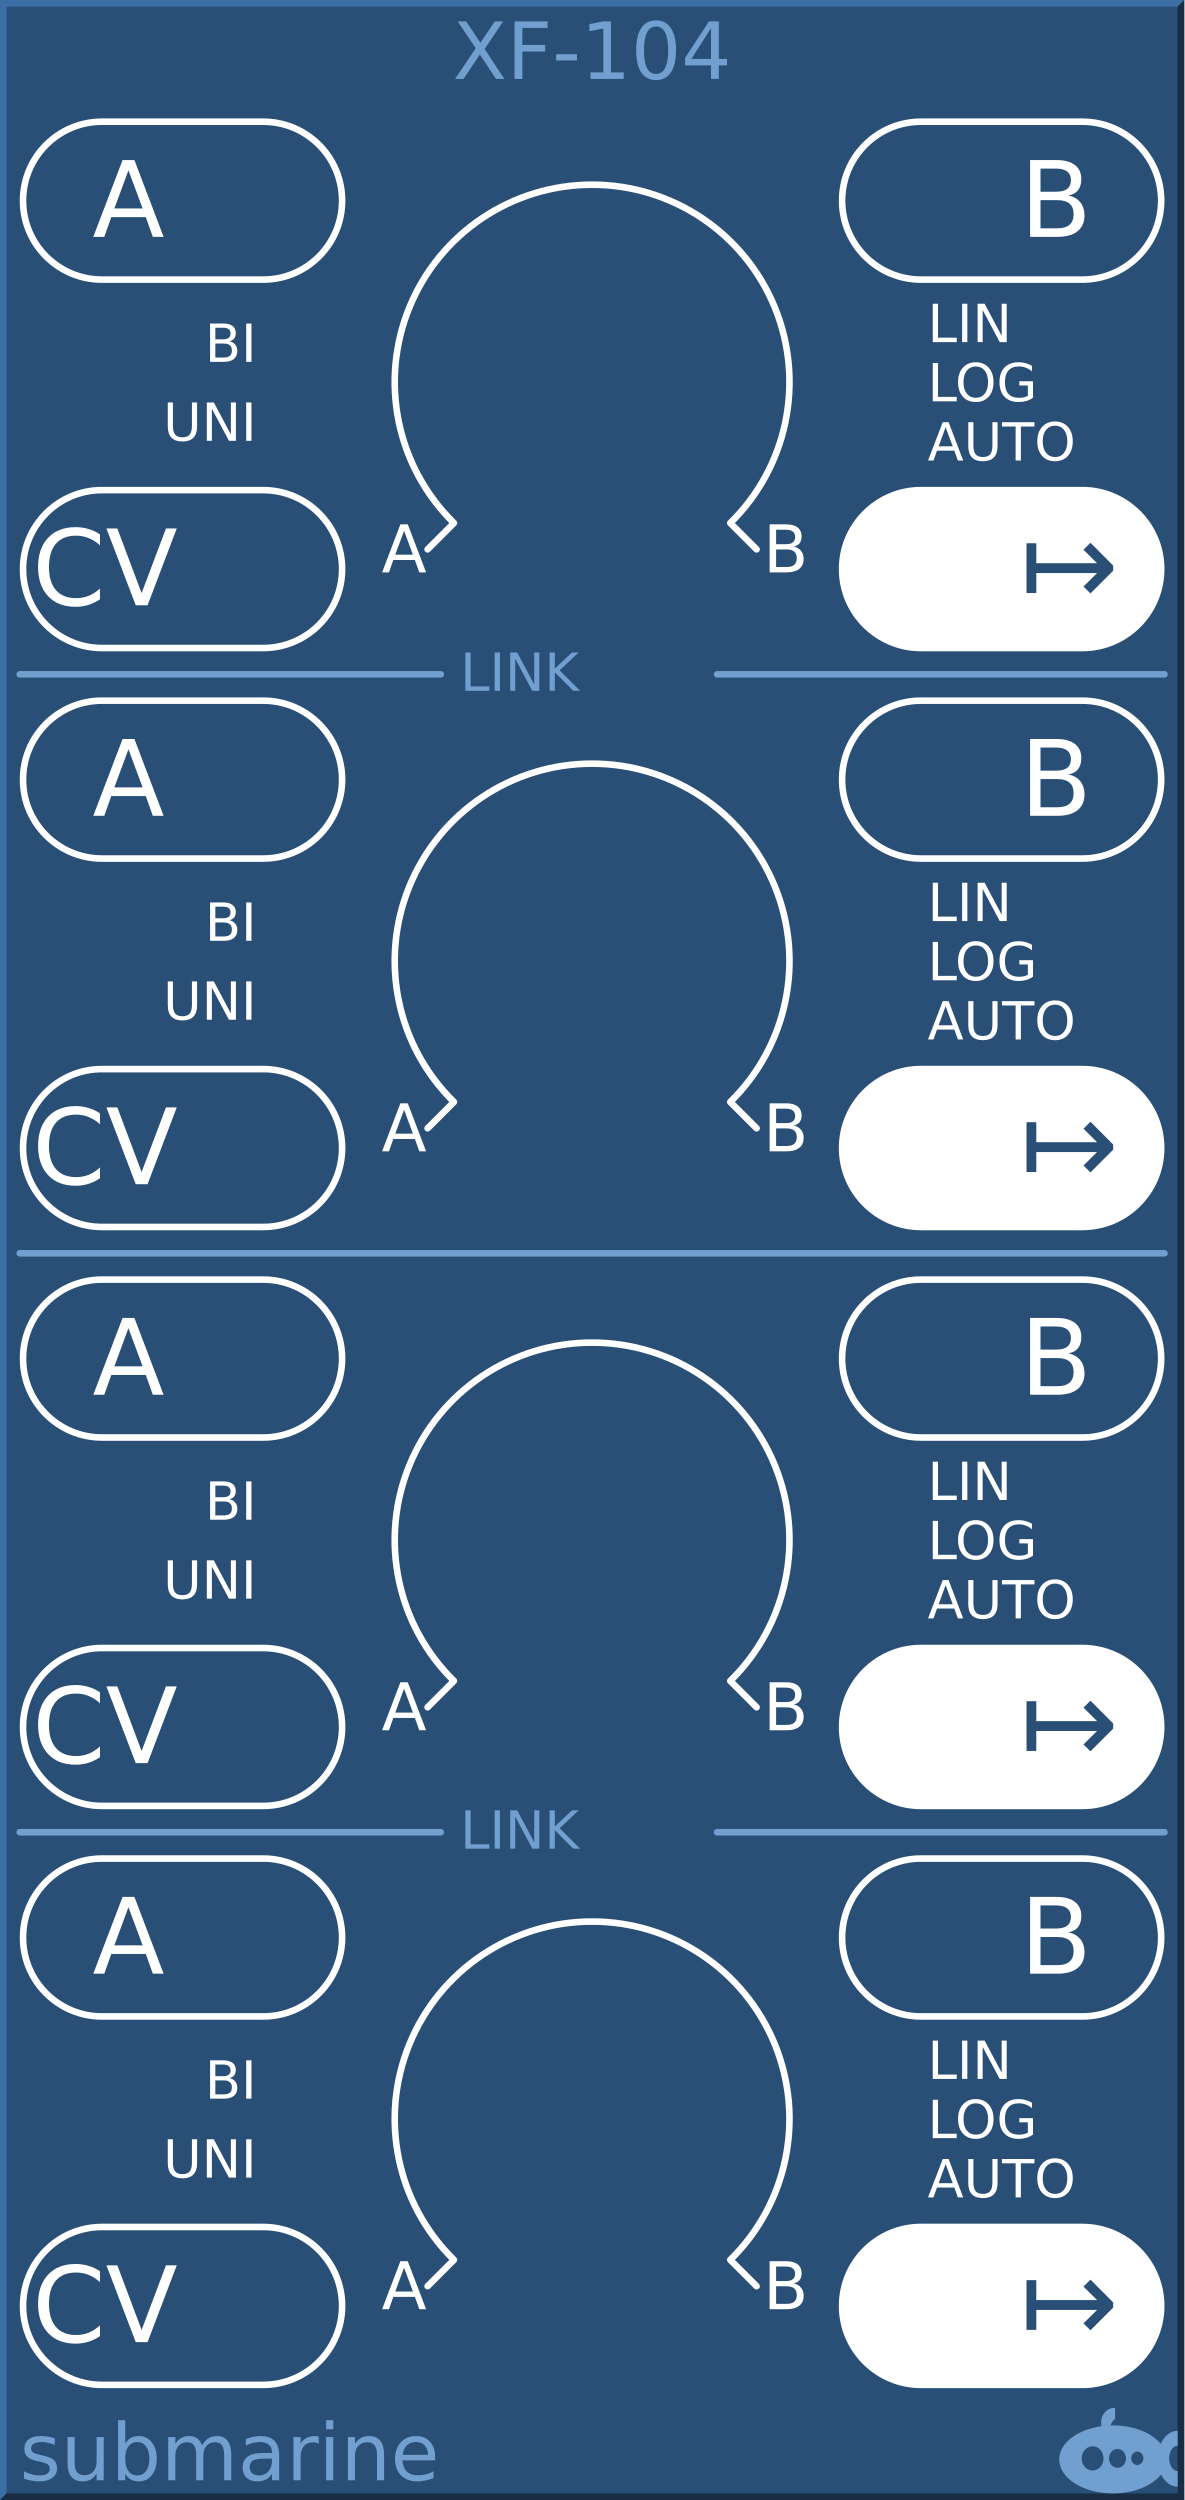
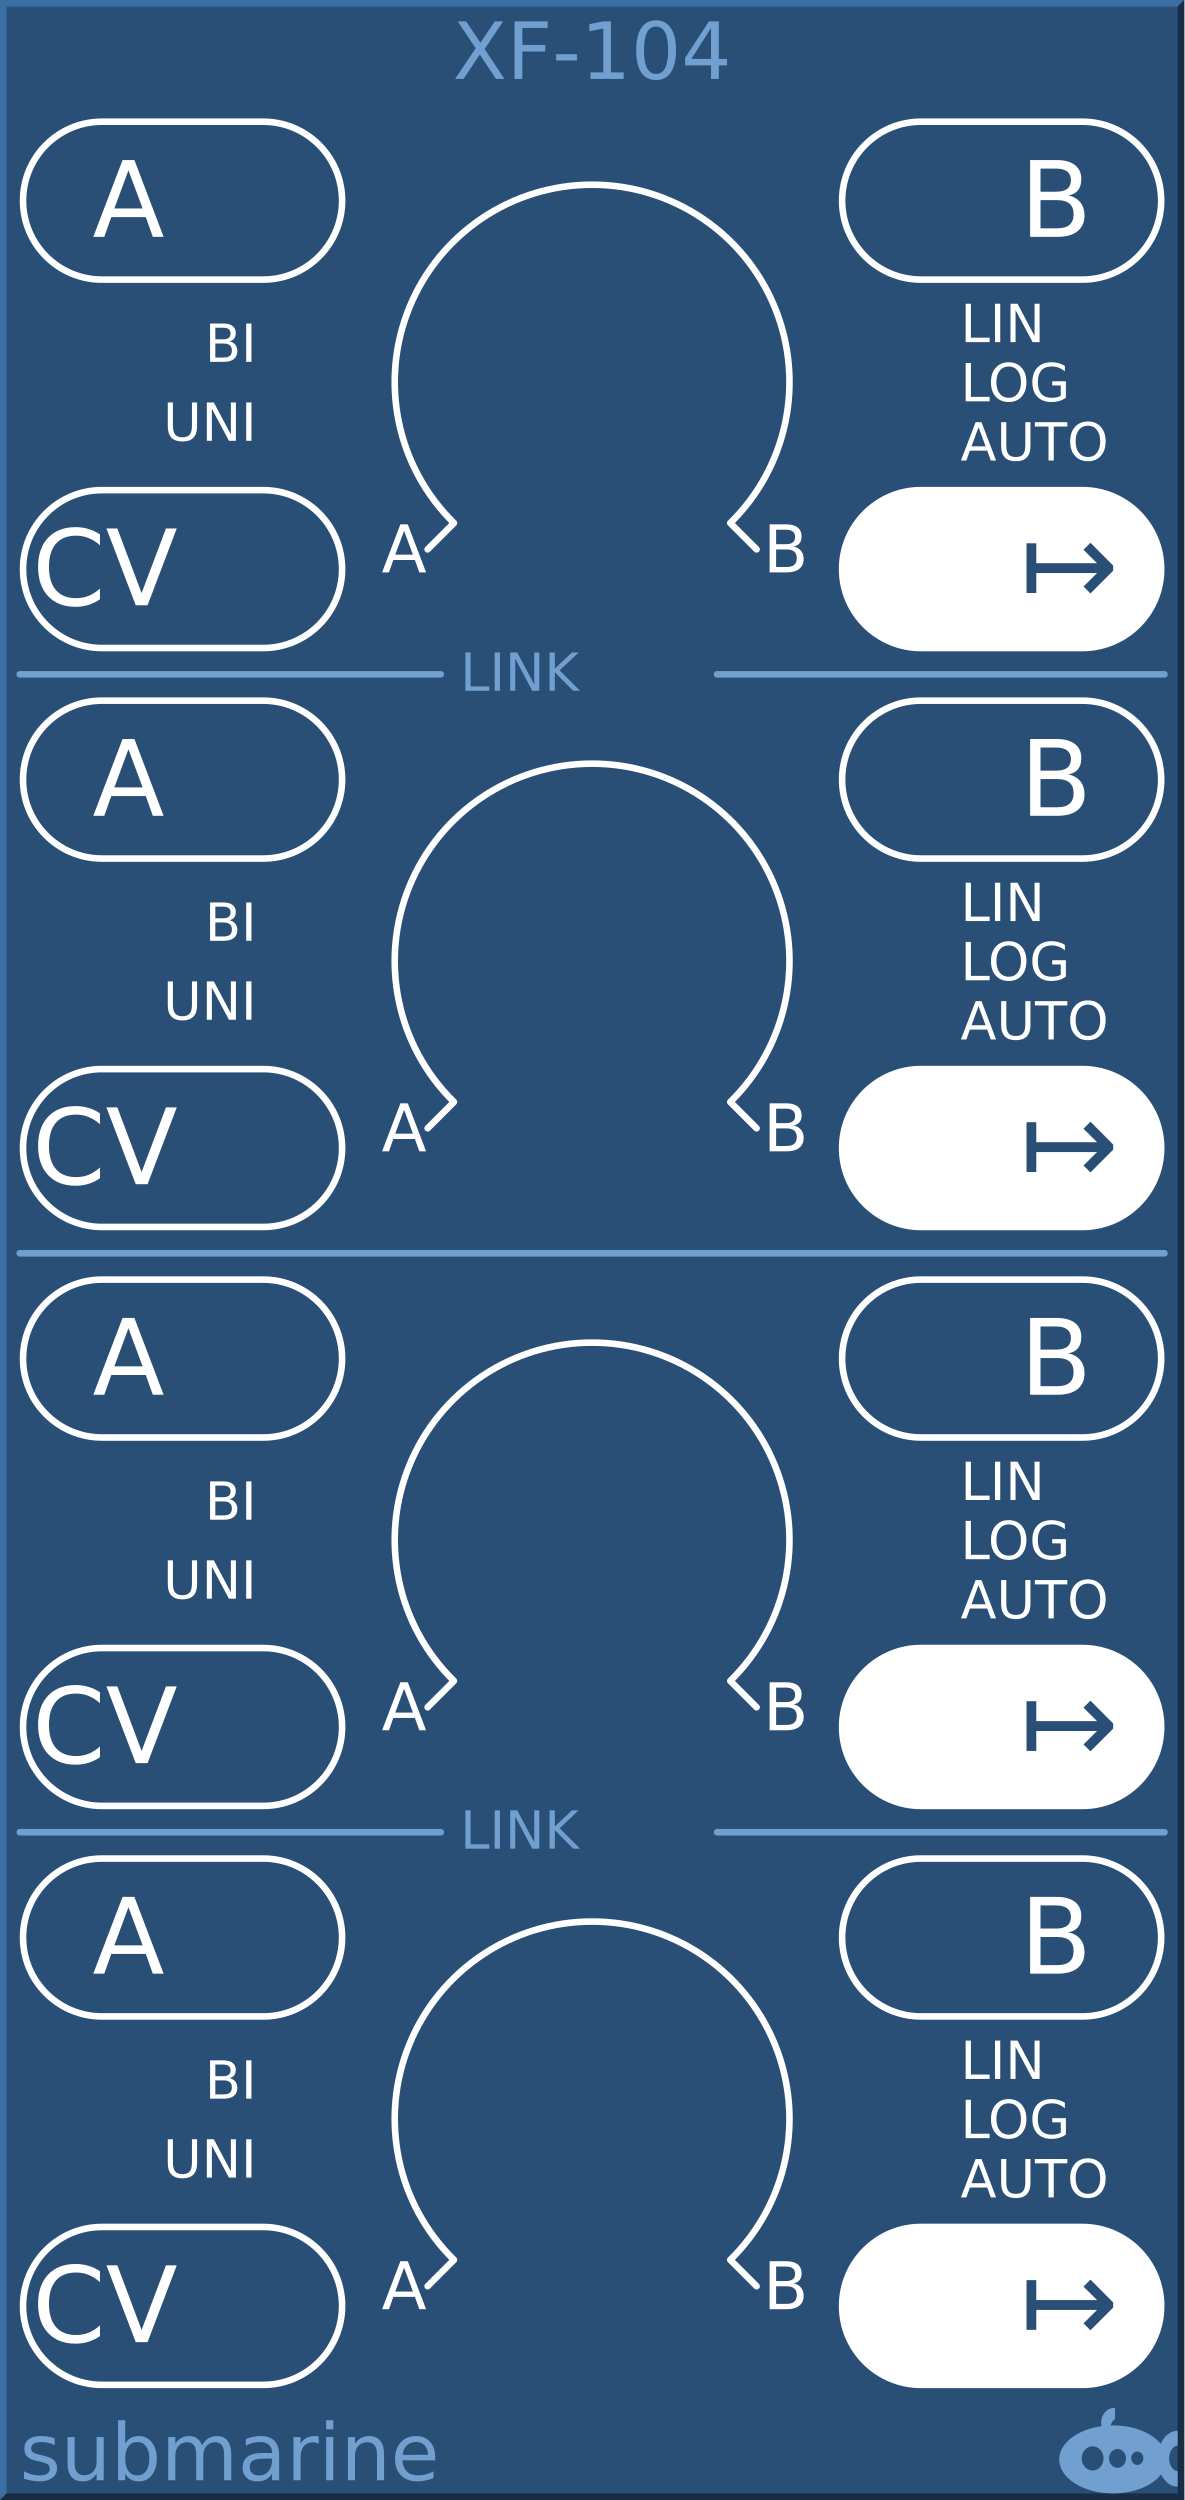
<svg xmlns="http://www.w3.org/2000/svg" width="180px" height="380px" version="1.1" id="svg4226">
  <g id="background">
    <rect x="0" y="0" width="180" height="380" style="fill:#294f77;stroke:none;" id="rect4255" />
    <path style="fill:#3a6ea5;fill-rule:nonzero;stroke:none" d="m 0 380 v -380 h 180 l -1 1 h -178 v 378 z" id="path4230" />
    <path style="fill:#182d44;fill-rule:nonzero;stroke:none" d="m 0 380 h 180 v -380 l -1 1 v 378 h -178 z" id="path4232" />
  </g>
  <g id="logo" fill="#719fcf" font-family="DejaVu Sans" font-size="12">
    <path d="m 169.354,366 a 1.985,2.252 0 0 0 -1.985,2.252 1.985,2.252 0 0 0 0.059,0.532 A 8.169,5.169 0 0 0 161,373.831 8.169,5.169 0 0 0 169.169,379 8.169,5.169 0 0 0 176.483,376.12 3.046,4.248 0 0 0 179,377.976 l 0,-2.358 a 1.338,1.945 0 0 1 -1.292,-1.942 1.338,1.945 0 0 1 1.292,-1.943 l 0,-2.254 a 3.046,4.248 0 0 0 -2.574,1.979 8.169,5.169 0 0 0 -7.257,-2.798 8.169,5.169 0 0 0 -0.373,0.012 1.754,2.047 0 0 1 0.696,-1.002 l 0,-1.666 A 1.985,2.252 0 0 0 169.354,366 Z m -3.277,5.835 a 1.662,1.843 0 0 1 1.662,1.843 1.662,1.843 0 0 1 -1.662,1.843 1.662,1.843 0 0 1 -1.661,-1.843 1.662,1.843 0 0 1 1.661,-1.843 z m 3.785,0.409 a 1.292,1.433 0 0 1 1.292,1.433 1.292,1.433 0 0 1 -1.292,1.433 1.292,1.433 0 0 1 -1.292,-1.433 1.292,1.433 0 0 1 1.292,-1.433 z m 3.009,0.389 a 0.923,1.024 0 0 1 0.923,1.024 0.923,1.024 0 0 1 -0.923,1.024 0.923,1.024 0 0 1 -0.923,-1.024 0.923,1.024 0 0 1 0.923,-1.024 z" id="path4136" />
    <text x="3" y="377" id="text4236">submarine</text>
    <text x="90" y="12" text-anchor="middle">XF-104</text>
  </g>
  <g id="group1" font-family="DejaVu Sans" font-size="8" stroke="#ffffff" stroke-width="1" stroke-linecap="round" stroke-linejoin="round" fill="none">
    <line x1="3" y1="102.5" x2="67" y2="102.5" stroke="#719fcf" />
    <line x1="109" y1="102.5" x2="177" y2="102.5" stroke="#719fcf" />
    <line x1="3" y1="190.5" x2="177" y2="190.5" stroke="#719fcf" />
    <line x1="3" y1="278.5" x2="67" y2="278.5" stroke="#719fcf" />
    <line x1="109" y1="278.5" x2="177" y2="278.5" stroke="#719fcf" />
    <path d="M 65 83.5 l 4 -4 A 30 30 0 1 1 111 79.5 l 4 4" />
    <rect x="3.5" y="18.5" width="48.5" height="24" rx="12" ry="12" />
    <rect x="3.5" y="74.5" width="48.5" height="24" rx="12" ry="12" />
    <rect x="128" y="18.5" width="48.5" height="24" rx="12" ry="12" />
    <rect x="127.5" y="74" width="49.5" height="25" rx="12.5" ry="12.5" fill="#ffffff" stroke="none" />
    <path d="M 65 171.5 l 4 -4 A 30 30 0 1 1 111 167.5 l 4 4" />
    <rect x="3.5" y="106.5" width="48.5" height="24" rx="12" ry="12" />
    <rect x="3.5" y="162.5" width="48.5" height="24" rx="12" ry="12" />
    <rect x="128" y="106.5" width="48.5" height="24" rx="12" ry="12" />
    <rect x="127.5" y="162" width="49.5" height="25" rx="12.5" ry="12.5" fill="#ffffff" stroke="none" />
    <path d="M 65 259.5 l 4 -4 A 30 30 0 1 1 111 255.5 l 4 4" />
    <rect x="3.5" y="194.5" width="48.5" height="24" rx="12" ry="12" />
    <rect x="3.5" y="250.5" width="48.5" height="24" rx="12" ry="12" />
    <rect x="128" y="194.5" width="48.5" height="24" rx="12" ry="12" />
    <rect x="127.5" y="250" width="49.5" height="25" rx="12.5" ry="12.5" fill="#ffffff" stroke="none" />
    <path d="M 65 347.5 l 4 -4 A 30 30 0 1 1 111 343.5 l 4 4" />
    <rect x="3.5" y="282.5" width="48.5" height="24" rx="12" ry="12" />
    <rect x="3.5" y="338.5" width="48.5" height="24" rx="12" ry="12" />
    <rect x="128" y="282.5" width="48.5" height="24" rx="12" ry="12" />
    <rect x="127.5" y="338" width="49.5" height="25" rx="12.5" ry="12.5" fill="#ffffff" stroke="none" />
    <g fill="#ffffff" stroke="none">
      <text x="58" y="87" font-size="10">A</text>
      <text x="116" y="87" font-size="10">B</text>
      <text x="39" y="55" text-anchor="end">BI</text>
      <text x="39" y="67" text-anchor="end">UNI</text>
      <text x="25" y="36" text-anchor="end" font-size="16">A</text>
      <text x="27" y="92" text-anchor="end" font-size="16">CV</text>
      <text x="155" y="36" font-size="16">B</text>
      <text x="155" y="92" font-size="18" fill="#294f77">↦</text>
-       <text x="141" y="52">LIN</text>
-       <text x="141" y="61">LOG</text>
-       <text x="141" y="70">AUTO</text>
+       <text x="146" y="52">LIN</text>
+       <text x="146" y="61">LOG</text>
+       <text x="146" y="70">AUTO</text>
      <text x="88" y="105" text-anchor="end" fill="#719fcf">LINK</text>
      <text x="58" y="175" font-size="10">A</text>
      <text x="116" y="175" font-size="10">B</text>
      <text x="39" y="143" text-anchor="end">BI</text>
      <text x="39" y="155" text-anchor="end">UNI</text>
      <text x="25" y="124" text-anchor="end" font-size="16">A</text>
      <text x="27" y="180" text-anchor="end" font-size="16">CV</text>
      <text x="155" y="124" font-size="16">B</text>
      <text x="155" y="180" font-size="18" fill="#294f77">↦</text>
-       <text x="141" y="140">LIN</text>
-       <text x="141" y="149">LOG</text>
-       <text x="141" y="158">AUTO</text>
+       <text x="146" y="140">LIN</text>
+       <text x="146" y="149">LOG</text>
+       <text x="146" y="158">AUTO</text>
      <text x="58" y="263" font-size="10">A</text>
      <text x="116" y="263" font-size="10">B</text>
      <text x="39" y="231" text-anchor="end">BI</text>
      <text x="39" y="243" text-anchor="end">UNI</text>
      <text x="25" y="212" text-anchor="end" font-size="16">A</text>
      <text x="27" y="268" text-anchor="end" font-size="16">CV</text>
      <text x="155" y="212" font-size="16">B</text>
      <text x="155" y="268" font-size="18" fill="#294f77">↦</text>
-       <text x="141" y="228">LIN</text>
-       <text x="141" y="237">LOG</text>
-       <text x="141" y="246">AUTO</text>
+       <text x="146" y="228">LIN</text>
+       <text x="146" y="237">LOG</text>
+       <text x="146" y="246">AUTO</text>
      <text x="88" y="281" text-anchor="end" fill="#719fcf">LINK</text>
      <text x="58" y="351" font-size="10">A</text>
      <text x="116" y="351" font-size="10">B</text>
      <text x="39" y="319" text-anchor="end">BI</text>
      <text x="39" y="331" text-anchor="end">UNI</text>
      <text x="25" y="300" text-anchor="end" font-size="16">A</text>
      <text x="27" y="356" text-anchor="end" font-size="16">CV</text>
      <text x="155" y="300" font-size="16">B</text>
      <text x="155" y="356" font-size="18" fill="#294f77">↦</text>
-       <text x="141" y="316">LIN</text>
-       <text x="141" y="325">LOG</text>
-       <text x="141" y="334">AUTO</text>
+       <text x="146" y="316">LIN</text>
+       <text x="146" y="325">LOG</text>
+       <text x="146" y="334">AUTO</text>
    </g>
  </g>
</svg>
